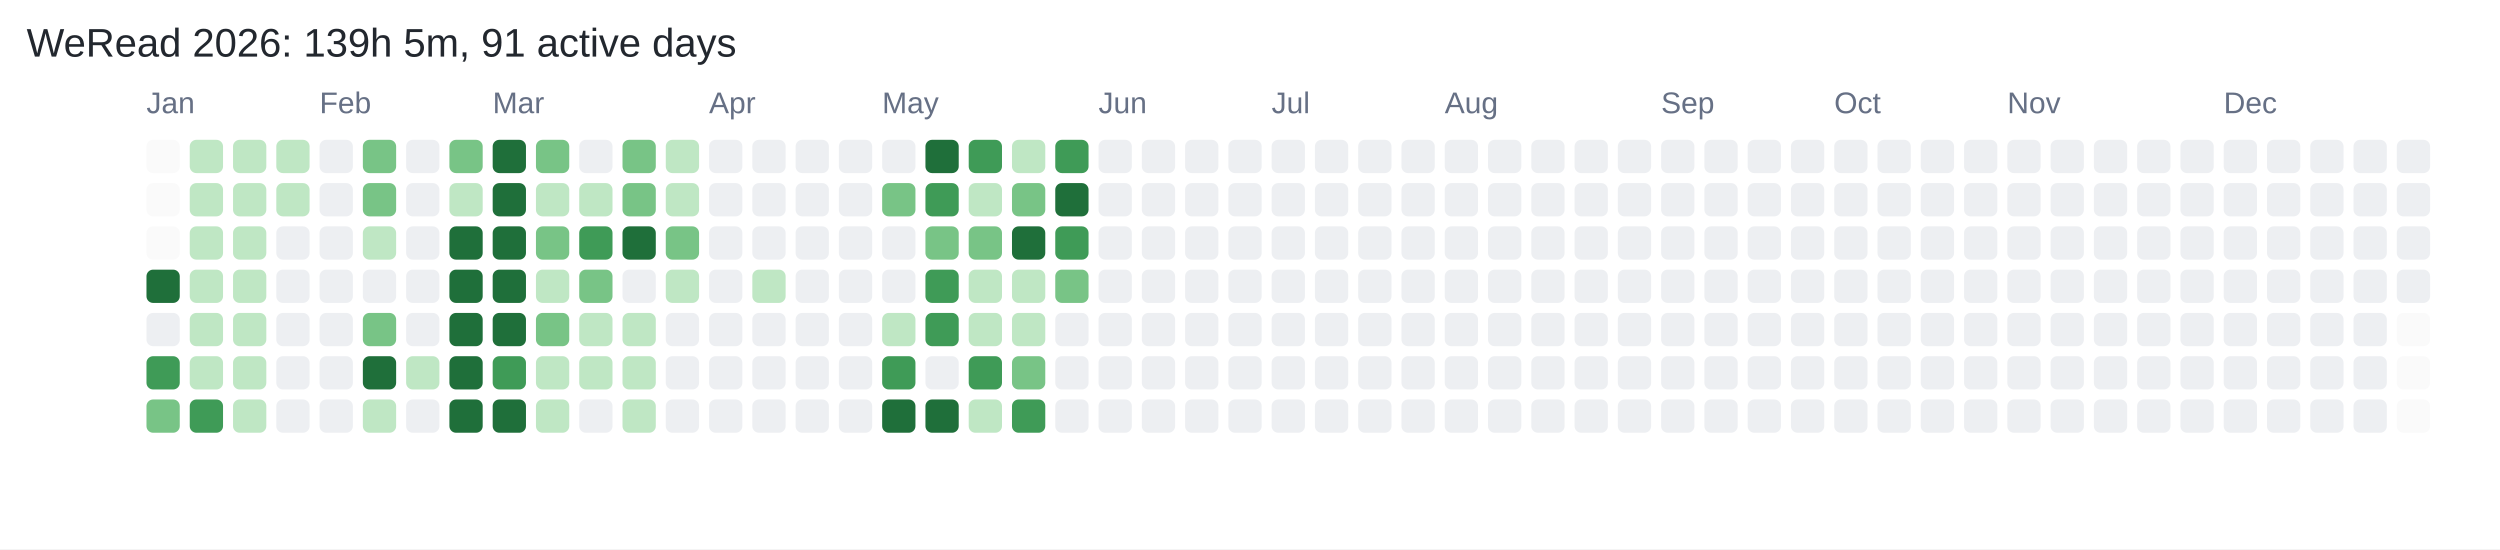
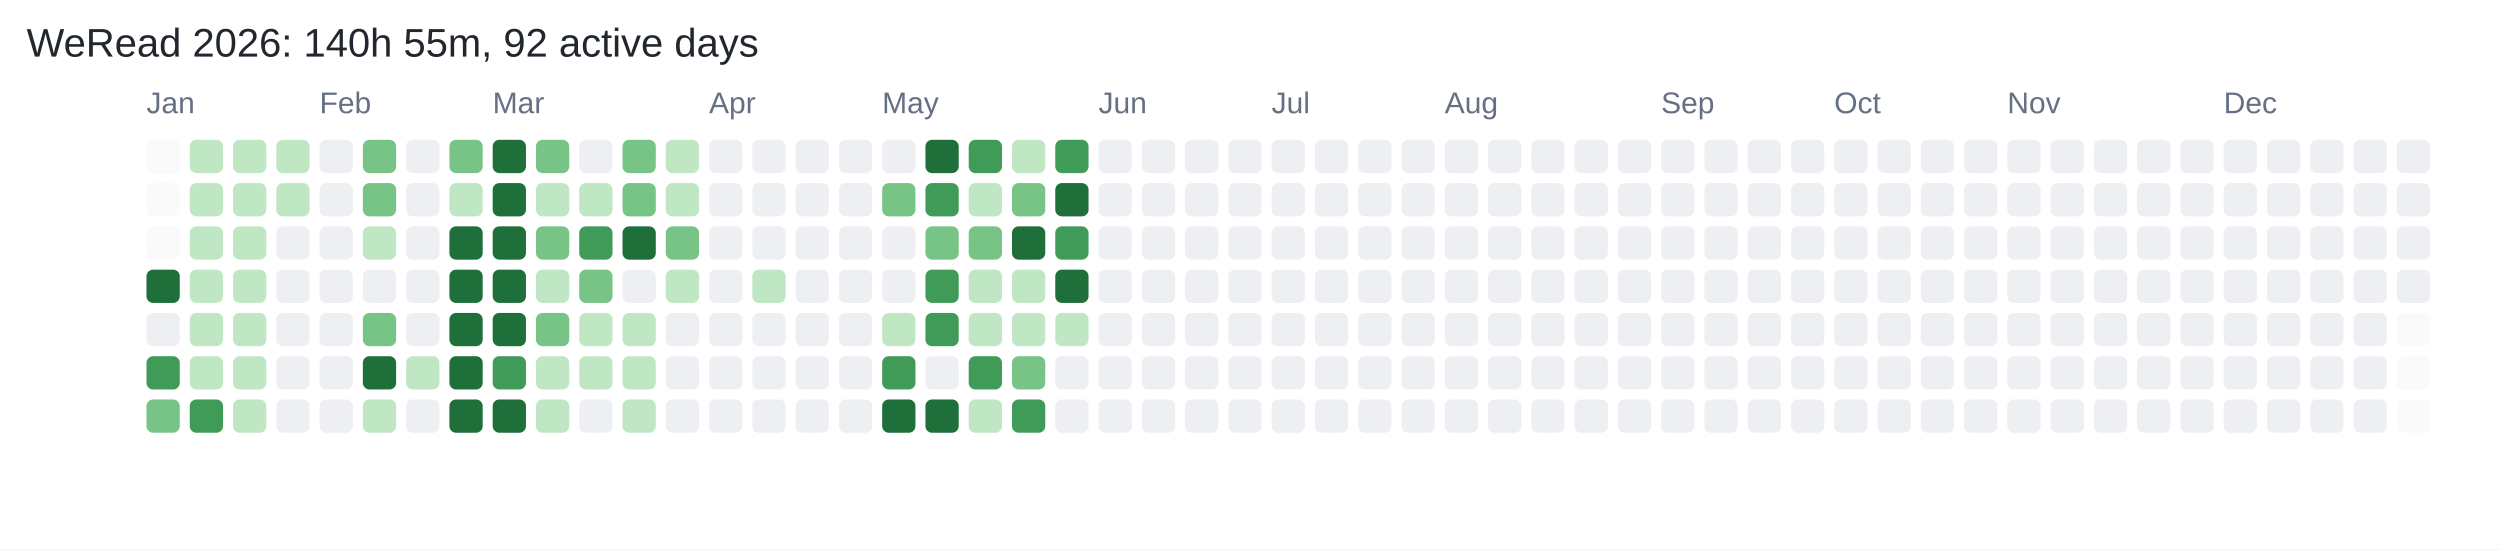
<svg xmlns="http://www.w3.org/2000/svg" width="751" height="165" viewBox="0 0 751 165">
  <rect width="100%" height="100%" fill="#FFFFFF" />
-   <text x="8" y="17" fill="#22272E" font-family="Arial,sans-serif" font-size="12">WeRead 2026: 139h 5m, 91 active days</text>
+   <text x="8" y="17" fill="#22272E" font-family="Arial,sans-serif" font-size="12">WeRead 2026: 140h 55m, 92 active days</text>
  <text x="44" y="34" fill="#667085" font-family="Arial,sans-serif" font-size="9">Jan</text>
  <text x="96" y="34" fill="#667085" font-family="Arial,sans-serif" font-size="9">Feb</text>
  <text x="148" y="34" fill="#667085" font-family="Arial,sans-serif" font-size="9">Mar</text>
  <text x="213" y="34" fill="#667085" font-family="Arial,sans-serif" font-size="9">Apr</text>
  <text x="265" y="34" fill="#667085" font-family="Arial,sans-serif" font-size="9">May</text>
  <text x="330" y="34" fill="#667085" font-family="Arial,sans-serif" font-size="9">Jun</text>
  <text x="382" y="34" fill="#667085" font-family="Arial,sans-serif" font-size="9">Jul</text>
  <text x="434" y="34" fill="#667085" font-family="Arial,sans-serif" font-size="9">Aug</text>
  <text x="499" y="34" fill="#667085" font-family="Arial,sans-serif" font-size="9">Sep</text>
  <text x="551" y="34" fill="#667085" font-family="Arial,sans-serif" font-size="9">Oct</text>
  <text x="603" y="34" fill="#667085" font-family="Arial,sans-serif" font-size="9">Nov</text>
  <text x="668" y="34" fill="#667085" font-family="Arial,sans-serif" font-size="9">Dec</text>
  <rect x="44" y="42" width="10" height="10" rx="2" fill="#FAFAFA" />
  <rect x="44" y="55" width="10" height="10" rx="2" fill="#FAFAFA" />
  <rect x="44" y="68" width="10" height="10" rx="2" fill="#FAFAFA" />
  <rect x="44" y="81" width="10" height="10" rx="2" fill="#1F6F3A" />
  <rect x="44" y="94" width="10" height="10" rx="2" fill="#EDEFF2" />
  <rect x="44" y="107" width="10" height="10" rx="2" fill="#3F9B57" />
  <rect x="44" y="120" width="10" height="10" rx="2" fill="#78C486" />
  <rect x="57" y="42" width="10" height="10" rx="2" fill="#BFE7C4" />
  <rect x="57" y="55" width="10" height="10" rx="2" fill="#BFE7C4" />
  <rect x="57" y="68" width="10" height="10" rx="2" fill="#BFE7C4" />
  <rect x="57" y="81" width="10" height="10" rx="2" fill="#BFE7C4" />
  <rect x="57" y="94" width="10" height="10" rx="2" fill="#BFE7C4" />
  <rect x="57" y="107" width="10" height="10" rx="2" fill="#BFE7C4" />
  <rect x="57" y="120" width="10" height="10" rx="2" fill="#3F9B57" />
  <rect x="70" y="42" width="10" height="10" rx="2" fill="#BFE7C4" />
  <rect x="70" y="55" width="10" height="10" rx="2" fill="#BFE7C4" />
  <rect x="70" y="68" width="10" height="10" rx="2" fill="#BFE7C4" />
  <rect x="70" y="81" width="10" height="10" rx="2" fill="#BFE7C4" />
  <rect x="70" y="94" width="10" height="10" rx="2" fill="#BFE7C4" />
  <rect x="70" y="107" width="10" height="10" rx="2" fill="#BFE7C4" />
  <rect x="70" y="120" width="10" height="10" rx="2" fill="#BFE7C4" />
  <rect x="83" y="42" width="10" height="10" rx="2" fill="#BFE7C4" />
  <rect x="83" y="55" width="10" height="10" rx="2" fill="#BFE7C4" />
  <rect x="83" y="68" width="10" height="10" rx="2" fill="#EDEFF2" />
  <rect x="83" y="81" width="10" height="10" rx="2" fill="#EDEFF2" />
  <rect x="83" y="94" width="10" height="10" rx="2" fill="#EDEFF2" />
  <rect x="83" y="107" width="10" height="10" rx="2" fill="#EDEFF2" />
  <rect x="83" y="120" width="10" height="10" rx="2" fill="#EDEFF2" />
  <rect x="96" y="42" width="10" height="10" rx="2" fill="#EDEFF2" />
  <rect x="96" y="55" width="10" height="10" rx="2" fill="#EDEFF2" />
  <rect x="96" y="68" width="10" height="10" rx="2" fill="#EDEFF2" />
  <rect x="96" y="81" width="10" height="10" rx="2" fill="#EDEFF2" />
  <rect x="96" y="94" width="10" height="10" rx="2" fill="#EDEFF2" />
  <rect x="96" y="107" width="10" height="10" rx="2" fill="#EDEFF2" />
  <rect x="96" y="120" width="10" height="10" rx="2" fill="#EDEFF2" />
  <rect x="109" y="42" width="10" height="10" rx="2" fill="#78C486" />
  <rect x="109" y="55" width="10" height="10" rx="2" fill="#78C486" />
  <rect x="109" y="68" width="10" height="10" rx="2" fill="#BFE7C4" />
  <rect x="109" y="81" width="10" height="10" rx="2" fill="#EDEFF2" />
  <rect x="109" y="94" width="10" height="10" rx="2" fill="#78C486" />
  <rect x="109" y="107" width="10" height="10" rx="2" fill="#1F6F3A" />
  <rect x="109" y="120" width="10" height="10" rx="2" fill="#BFE7C4" />
  <rect x="122" y="42" width="10" height="10" rx="2" fill="#EDEFF2" />
  <rect x="122" y="55" width="10" height="10" rx="2" fill="#EDEFF2" />
  <rect x="122" y="68" width="10" height="10" rx="2" fill="#EDEFF2" />
  <rect x="122" y="81" width="10" height="10" rx="2" fill="#EDEFF2" />
  <rect x="122" y="94" width="10" height="10" rx="2" fill="#EDEFF2" />
  <rect x="122" y="107" width="10" height="10" rx="2" fill="#BFE7C4" />
  <rect x="122" y="120" width="10" height="10" rx="2" fill="#EDEFF2" />
  <rect x="135" y="42" width="10" height="10" rx="2" fill="#78C486" />
  <rect x="135" y="55" width="10" height="10" rx="2" fill="#BFE7C4" />
  <rect x="135" y="68" width="10" height="10" rx="2" fill="#1F6F3A" />
  <rect x="135" y="81" width="10" height="10" rx="2" fill="#1F6F3A" />
  <rect x="135" y="94" width="10" height="10" rx="2" fill="#1F6F3A" />
  <rect x="135" y="107" width="10" height="10" rx="2" fill="#1F6F3A" />
  <rect x="135" y="120" width="10" height="10" rx="2" fill="#1F6F3A" />
  <rect x="148" y="42" width="10" height="10" rx="2" fill="#1F6F3A" />
  <rect x="148" y="55" width="10" height="10" rx="2" fill="#1F6F3A" />
  <rect x="148" y="68" width="10" height="10" rx="2" fill="#1F6F3A" />
  <rect x="148" y="81" width="10" height="10" rx="2" fill="#1F6F3A" />
  <rect x="148" y="94" width="10" height="10" rx="2" fill="#1F6F3A" />
  <rect x="148" y="107" width="10" height="10" rx="2" fill="#3F9B57" />
  <rect x="148" y="120" width="10" height="10" rx="2" fill="#1F6F3A" />
  <rect x="161" y="42" width="10" height="10" rx="2" fill="#78C486" />
  <rect x="161" y="55" width="10" height="10" rx="2" fill="#BFE7C4" />
  <rect x="161" y="68" width="10" height="10" rx="2" fill="#78C486" />
  <rect x="161" y="81" width="10" height="10" rx="2" fill="#BFE7C4" />
  <rect x="161" y="94" width="10" height="10" rx="2" fill="#78C486" />
  <rect x="161" y="107" width="10" height="10" rx="2" fill="#BFE7C4" />
  <rect x="161" y="120" width="10" height="10" rx="2" fill="#BFE7C4" />
  <rect x="174" y="42" width="10" height="10" rx="2" fill="#EDEFF2" />
  <rect x="174" y="55" width="10" height="10" rx="2" fill="#BFE7C4" />
  <rect x="174" y="68" width="10" height="10" rx="2" fill="#3F9B57" />
  <rect x="174" y="81" width="10" height="10" rx="2" fill="#78C486" />
  <rect x="174" y="94" width="10" height="10" rx="2" fill="#BFE7C4" />
  <rect x="174" y="107" width="10" height="10" rx="2" fill="#BFE7C4" />
  <rect x="174" y="120" width="10" height="10" rx="2" fill="#EDEFF2" />
  <rect x="187" y="42" width="10" height="10" rx="2" fill="#78C486" />
  <rect x="187" y="55" width="10" height="10" rx="2" fill="#78C486" />
  <rect x="187" y="68" width="10" height="10" rx="2" fill="#1F6F3A" />
  <rect x="187" y="81" width="10" height="10" rx="2" fill="#EDEFF2" />
  <rect x="187" y="94" width="10" height="10" rx="2" fill="#BFE7C4" />
  <rect x="187" y="107" width="10" height="10" rx="2" fill="#BFE7C4" />
  <rect x="187" y="120" width="10" height="10" rx="2" fill="#BFE7C4" />
  <rect x="200" y="42" width="10" height="10" rx="2" fill="#BFE7C4" />
  <rect x="200" y="55" width="10" height="10" rx="2" fill="#BFE7C4" />
  <rect x="200" y="68" width="10" height="10" rx="2" fill="#78C486" />
  <rect x="200" y="81" width="10" height="10" rx="2" fill="#BFE7C4" />
  <rect x="200" y="94" width="10" height="10" rx="2" fill="#EDEFF2" />
  <rect x="200" y="107" width="10" height="10" rx="2" fill="#EDEFF2" />
  <rect x="200" y="120" width="10" height="10" rx="2" fill="#EDEFF2" />
  <rect x="213" y="42" width="10" height="10" rx="2" fill="#EDEFF2" />
  <rect x="213" y="55" width="10" height="10" rx="2" fill="#EDEFF2" />
  <rect x="213" y="68" width="10" height="10" rx="2" fill="#EDEFF2" />
  <rect x="213" y="81" width="10" height="10" rx="2" fill="#EDEFF2" />
  <rect x="213" y="94" width="10" height="10" rx="2" fill="#EDEFF2" />
  <rect x="213" y="107" width="10" height="10" rx="2" fill="#EDEFF2" />
  <rect x="213" y="120" width="10" height="10" rx="2" fill="#EDEFF2" />
  <rect x="226" y="42" width="10" height="10" rx="2" fill="#EDEFF2" />
  <rect x="226" y="55" width="10" height="10" rx="2" fill="#EDEFF2" />
  <rect x="226" y="68" width="10" height="10" rx="2" fill="#EDEFF2" />
  <rect x="226" y="81" width="10" height="10" rx="2" fill="#BFE7C4" />
  <rect x="226" y="94" width="10" height="10" rx="2" fill="#EDEFF2" />
  <rect x="226" y="107" width="10" height="10" rx="2" fill="#EDEFF2" />
  <rect x="226" y="120" width="10" height="10" rx="2" fill="#EDEFF2" />
  <rect x="239" y="42" width="10" height="10" rx="2" fill="#EDEFF2" />
  <rect x="239" y="55" width="10" height="10" rx="2" fill="#EDEFF2" />
  <rect x="239" y="68" width="10" height="10" rx="2" fill="#EDEFF2" />
  <rect x="239" y="81" width="10" height="10" rx="2" fill="#EDEFF2" />
  <rect x="239" y="94" width="10" height="10" rx="2" fill="#EDEFF2" />
  <rect x="239" y="107" width="10" height="10" rx="2" fill="#EDEFF2" />
  <rect x="239" y="120" width="10" height="10" rx="2" fill="#EDEFF2" />
  <rect x="252" y="42" width="10" height="10" rx="2" fill="#EDEFF2" />
  <rect x="252" y="55" width="10" height="10" rx="2" fill="#EDEFF2" />
  <rect x="252" y="68" width="10" height="10" rx="2" fill="#EDEFF2" />
  <rect x="252" y="81" width="10" height="10" rx="2" fill="#EDEFF2" />
  <rect x="252" y="94" width="10" height="10" rx="2" fill="#EDEFF2" />
  <rect x="252" y="107" width="10" height="10" rx="2" fill="#EDEFF2" />
  <rect x="252" y="120" width="10" height="10" rx="2" fill="#EDEFF2" />
  <rect x="265" y="42" width="10" height="10" rx="2" fill="#EDEFF2" />
  <rect x="265" y="55" width="10" height="10" rx="2" fill="#78C486" />
  <rect x="265" y="68" width="10" height="10" rx="2" fill="#EDEFF2" />
  <rect x="265" y="81" width="10" height="10" rx="2" fill="#EDEFF2" />
  <rect x="265" y="94" width="10" height="10" rx="2" fill="#BFE7C4" />
  <rect x="265" y="107" width="10" height="10" rx="2" fill="#3F9B57" />
  <rect x="265" y="120" width="10" height="10" rx="2" fill="#1F6F3A" />
  <rect x="278" y="42" width="10" height="10" rx="2" fill="#1F6F3A" />
  <rect x="278" y="55" width="10" height="10" rx="2" fill="#3F9B57" />
  <rect x="278" y="68" width="10" height="10" rx="2" fill="#78C486" />
  <rect x="278" y="81" width="10" height="10" rx="2" fill="#3F9B57" />
  <rect x="278" y="94" width="10" height="10" rx="2" fill="#3F9B57" />
  <rect x="278" y="107" width="10" height="10" rx="2" fill="#EDEFF2" />
  <rect x="278" y="120" width="10" height="10" rx="2" fill="#1F6F3A" />
  <rect x="291" y="42" width="10" height="10" rx="2" fill="#3F9B57" />
  <rect x="291" y="55" width="10" height="10" rx="2" fill="#BFE7C4" />
  <rect x="291" y="68" width="10" height="10" rx="2" fill="#78C486" />
  <rect x="291" y="81" width="10" height="10" rx="2" fill="#BFE7C4" />
  <rect x="291" y="94" width="10" height="10" rx="2" fill="#BFE7C4" />
  <rect x="291" y="107" width="10" height="10" rx="2" fill="#3F9B57" />
  <rect x="291" y="120" width="10" height="10" rx="2" fill="#BFE7C4" />
  <rect x="304" y="42" width="10" height="10" rx="2" fill="#BFE7C4" />
  <rect x="304" y="55" width="10" height="10" rx="2" fill="#78C486" />
  <rect x="304" y="68" width="10" height="10" rx="2" fill="#1F6F3A" />
  <rect x="304" y="81" width="10" height="10" rx="2" fill="#BFE7C4" />
  <rect x="304" y="94" width="10" height="10" rx="2" fill="#BFE7C4" />
  <rect x="304" y="107" width="10" height="10" rx="2" fill="#78C486" />
  <rect x="304" y="120" width="10" height="10" rx="2" fill="#3F9B57" />
  <rect x="317" y="42" width="10" height="10" rx="2" fill="#3F9B57" />
  <rect x="317" y="55" width="10" height="10" rx="2" fill="#1F6F3A" />
  <rect x="317" y="68" width="10" height="10" rx="2" fill="#3F9B57" />
-   <rect x="317" y="81" width="10" height="10" rx="2" fill="#78C486" />
-   <rect x="317" y="94" width="10" height="10" rx="2" fill="#EDEFF2" />
+   <rect x="317" y="81" width="10" height="10" rx="2" fill="#1F6F3A" />
+   <rect x="317" y="94" width="10" height="10" rx="2" fill="#BFE7C4" />
  <rect x="317" y="107" width="10" height="10" rx="2" fill="#EDEFF2" />
  <rect x="317" y="120" width="10" height="10" rx="2" fill="#EDEFF2" />
  <rect x="330" y="42" width="10" height="10" rx="2" fill="#EDEFF2" />
  <rect x="330" y="55" width="10" height="10" rx="2" fill="#EDEFF2" />
  <rect x="330" y="68" width="10" height="10" rx="2" fill="#EDEFF2" />
  <rect x="330" y="81" width="10" height="10" rx="2" fill="#EDEFF2" />
  <rect x="330" y="94" width="10" height="10" rx="2" fill="#EDEFF2" />
  <rect x="330" y="107" width="10" height="10" rx="2" fill="#EDEFF2" />
  <rect x="330" y="120" width="10" height="10" rx="2" fill="#EDEFF2" />
  <rect x="343" y="42" width="10" height="10" rx="2" fill="#EDEFF2" />
  <rect x="343" y="55" width="10" height="10" rx="2" fill="#EDEFF2" />
  <rect x="343" y="68" width="10" height="10" rx="2" fill="#EDEFF2" />
  <rect x="343" y="81" width="10" height="10" rx="2" fill="#EDEFF2" />
  <rect x="343" y="94" width="10" height="10" rx="2" fill="#EDEFF2" />
  <rect x="343" y="107" width="10" height="10" rx="2" fill="#EDEFF2" />
  <rect x="343" y="120" width="10" height="10" rx="2" fill="#EDEFF2" />
  <rect x="356" y="42" width="10" height="10" rx="2" fill="#EDEFF2" />
  <rect x="356" y="55" width="10" height="10" rx="2" fill="#EDEFF2" />
  <rect x="356" y="68" width="10" height="10" rx="2" fill="#EDEFF2" />
  <rect x="356" y="81" width="10" height="10" rx="2" fill="#EDEFF2" />
  <rect x="356" y="94" width="10" height="10" rx="2" fill="#EDEFF2" />
  <rect x="356" y="107" width="10" height="10" rx="2" fill="#EDEFF2" />
  <rect x="356" y="120" width="10" height="10" rx="2" fill="#EDEFF2" />
  <rect x="369" y="42" width="10" height="10" rx="2" fill="#EDEFF2" />
  <rect x="369" y="55" width="10" height="10" rx="2" fill="#EDEFF2" />
  <rect x="369" y="68" width="10" height="10" rx="2" fill="#EDEFF2" />
  <rect x="369" y="81" width="10" height="10" rx="2" fill="#EDEFF2" />
  <rect x="369" y="94" width="10" height="10" rx="2" fill="#EDEFF2" />
  <rect x="369" y="107" width="10" height="10" rx="2" fill="#EDEFF2" />
  <rect x="369" y="120" width="10" height="10" rx="2" fill="#EDEFF2" />
  <rect x="382" y="42" width="10" height="10" rx="2" fill="#EDEFF2" />
  <rect x="382" y="55" width="10" height="10" rx="2" fill="#EDEFF2" />
  <rect x="382" y="68" width="10" height="10" rx="2" fill="#EDEFF2" />
  <rect x="382" y="81" width="10" height="10" rx="2" fill="#EDEFF2" />
  <rect x="382" y="94" width="10" height="10" rx="2" fill="#EDEFF2" />
  <rect x="382" y="107" width="10" height="10" rx="2" fill="#EDEFF2" />
  <rect x="382" y="120" width="10" height="10" rx="2" fill="#EDEFF2" />
  <rect x="395" y="42" width="10" height="10" rx="2" fill="#EDEFF2" />
  <rect x="395" y="55" width="10" height="10" rx="2" fill="#EDEFF2" />
  <rect x="395" y="68" width="10" height="10" rx="2" fill="#EDEFF2" />
  <rect x="395" y="81" width="10" height="10" rx="2" fill="#EDEFF2" />
  <rect x="395" y="94" width="10" height="10" rx="2" fill="#EDEFF2" />
  <rect x="395" y="107" width="10" height="10" rx="2" fill="#EDEFF2" />
  <rect x="395" y="120" width="10" height="10" rx="2" fill="#EDEFF2" />
  <rect x="408" y="42" width="10" height="10" rx="2" fill="#EDEFF2" />
  <rect x="408" y="55" width="10" height="10" rx="2" fill="#EDEFF2" />
  <rect x="408" y="68" width="10" height="10" rx="2" fill="#EDEFF2" />
  <rect x="408" y="81" width="10" height="10" rx="2" fill="#EDEFF2" />
  <rect x="408" y="94" width="10" height="10" rx="2" fill="#EDEFF2" />
  <rect x="408" y="107" width="10" height="10" rx="2" fill="#EDEFF2" />
  <rect x="408" y="120" width="10" height="10" rx="2" fill="#EDEFF2" />
  <rect x="421" y="42" width="10" height="10" rx="2" fill="#EDEFF2" />
  <rect x="421" y="55" width="10" height="10" rx="2" fill="#EDEFF2" />
  <rect x="421" y="68" width="10" height="10" rx="2" fill="#EDEFF2" />
  <rect x="421" y="81" width="10" height="10" rx="2" fill="#EDEFF2" />
  <rect x="421" y="94" width="10" height="10" rx="2" fill="#EDEFF2" />
  <rect x="421" y="107" width="10" height="10" rx="2" fill="#EDEFF2" />
  <rect x="421" y="120" width="10" height="10" rx="2" fill="#EDEFF2" />
  <rect x="434" y="42" width="10" height="10" rx="2" fill="#EDEFF2" />
  <rect x="434" y="55" width="10" height="10" rx="2" fill="#EDEFF2" />
  <rect x="434" y="68" width="10" height="10" rx="2" fill="#EDEFF2" />
  <rect x="434" y="81" width="10" height="10" rx="2" fill="#EDEFF2" />
  <rect x="434" y="94" width="10" height="10" rx="2" fill="#EDEFF2" />
  <rect x="434" y="107" width="10" height="10" rx="2" fill="#EDEFF2" />
  <rect x="434" y="120" width="10" height="10" rx="2" fill="#EDEFF2" />
  <rect x="447" y="42" width="10" height="10" rx="2" fill="#EDEFF2" />
  <rect x="447" y="55" width="10" height="10" rx="2" fill="#EDEFF2" />
  <rect x="447" y="68" width="10" height="10" rx="2" fill="#EDEFF2" />
  <rect x="447" y="81" width="10" height="10" rx="2" fill="#EDEFF2" />
  <rect x="447" y="94" width="10" height="10" rx="2" fill="#EDEFF2" />
  <rect x="447" y="107" width="10" height="10" rx="2" fill="#EDEFF2" />
  <rect x="447" y="120" width="10" height="10" rx="2" fill="#EDEFF2" />
  <rect x="460" y="42" width="10" height="10" rx="2" fill="#EDEFF2" />
  <rect x="460" y="55" width="10" height="10" rx="2" fill="#EDEFF2" />
  <rect x="460" y="68" width="10" height="10" rx="2" fill="#EDEFF2" />
  <rect x="460" y="81" width="10" height="10" rx="2" fill="#EDEFF2" />
  <rect x="460" y="94" width="10" height="10" rx="2" fill="#EDEFF2" />
  <rect x="460" y="107" width="10" height="10" rx="2" fill="#EDEFF2" />
  <rect x="460" y="120" width="10" height="10" rx="2" fill="#EDEFF2" />
  <rect x="473" y="42" width="10" height="10" rx="2" fill="#EDEFF2" />
  <rect x="473" y="55" width="10" height="10" rx="2" fill="#EDEFF2" />
  <rect x="473" y="68" width="10" height="10" rx="2" fill="#EDEFF2" />
  <rect x="473" y="81" width="10" height="10" rx="2" fill="#EDEFF2" />
  <rect x="473" y="94" width="10" height="10" rx="2" fill="#EDEFF2" />
  <rect x="473" y="107" width="10" height="10" rx="2" fill="#EDEFF2" />
  <rect x="473" y="120" width="10" height="10" rx="2" fill="#EDEFF2" />
  <rect x="486" y="42" width="10" height="10" rx="2" fill="#EDEFF2" />
  <rect x="486" y="55" width="10" height="10" rx="2" fill="#EDEFF2" />
  <rect x="486" y="68" width="10" height="10" rx="2" fill="#EDEFF2" />
  <rect x="486" y="81" width="10" height="10" rx="2" fill="#EDEFF2" />
  <rect x="486" y="94" width="10" height="10" rx="2" fill="#EDEFF2" />
  <rect x="486" y="107" width="10" height="10" rx="2" fill="#EDEFF2" />
  <rect x="486" y="120" width="10" height="10" rx="2" fill="#EDEFF2" />
  <rect x="499" y="42" width="10" height="10" rx="2" fill="#EDEFF2" />
  <rect x="499" y="55" width="10" height="10" rx="2" fill="#EDEFF2" />
  <rect x="499" y="68" width="10" height="10" rx="2" fill="#EDEFF2" />
  <rect x="499" y="81" width="10" height="10" rx="2" fill="#EDEFF2" />
  <rect x="499" y="94" width="10" height="10" rx="2" fill="#EDEFF2" />
  <rect x="499" y="107" width="10" height="10" rx="2" fill="#EDEFF2" />
  <rect x="499" y="120" width="10" height="10" rx="2" fill="#EDEFF2" />
  <rect x="512" y="42" width="10" height="10" rx="2" fill="#EDEFF2" />
  <rect x="512" y="55" width="10" height="10" rx="2" fill="#EDEFF2" />
  <rect x="512" y="68" width="10" height="10" rx="2" fill="#EDEFF2" />
  <rect x="512" y="81" width="10" height="10" rx="2" fill="#EDEFF2" />
  <rect x="512" y="94" width="10" height="10" rx="2" fill="#EDEFF2" />
  <rect x="512" y="107" width="10" height="10" rx="2" fill="#EDEFF2" />
  <rect x="512" y="120" width="10" height="10" rx="2" fill="#EDEFF2" />
  <rect x="525" y="42" width="10" height="10" rx="2" fill="#EDEFF2" />
  <rect x="525" y="55" width="10" height="10" rx="2" fill="#EDEFF2" />
  <rect x="525" y="68" width="10" height="10" rx="2" fill="#EDEFF2" />
  <rect x="525" y="81" width="10" height="10" rx="2" fill="#EDEFF2" />
  <rect x="525" y="94" width="10" height="10" rx="2" fill="#EDEFF2" />
  <rect x="525" y="107" width="10" height="10" rx="2" fill="#EDEFF2" />
  <rect x="525" y="120" width="10" height="10" rx="2" fill="#EDEFF2" />
  <rect x="538" y="42" width="10" height="10" rx="2" fill="#EDEFF2" />
  <rect x="538" y="55" width="10" height="10" rx="2" fill="#EDEFF2" />
  <rect x="538" y="68" width="10" height="10" rx="2" fill="#EDEFF2" />
  <rect x="538" y="81" width="10" height="10" rx="2" fill="#EDEFF2" />
  <rect x="538" y="94" width="10" height="10" rx="2" fill="#EDEFF2" />
  <rect x="538" y="107" width="10" height="10" rx="2" fill="#EDEFF2" />
  <rect x="538" y="120" width="10" height="10" rx="2" fill="#EDEFF2" />
  <rect x="551" y="42" width="10" height="10" rx="2" fill="#EDEFF2" />
  <rect x="551" y="55" width="10" height="10" rx="2" fill="#EDEFF2" />
  <rect x="551" y="68" width="10" height="10" rx="2" fill="#EDEFF2" />
  <rect x="551" y="81" width="10" height="10" rx="2" fill="#EDEFF2" />
  <rect x="551" y="94" width="10" height="10" rx="2" fill="#EDEFF2" />
  <rect x="551" y="107" width="10" height="10" rx="2" fill="#EDEFF2" />
  <rect x="551" y="120" width="10" height="10" rx="2" fill="#EDEFF2" />
  <rect x="564" y="42" width="10" height="10" rx="2" fill="#EDEFF2" />
  <rect x="564" y="55" width="10" height="10" rx="2" fill="#EDEFF2" />
  <rect x="564" y="68" width="10" height="10" rx="2" fill="#EDEFF2" />
  <rect x="564" y="81" width="10" height="10" rx="2" fill="#EDEFF2" />
  <rect x="564" y="94" width="10" height="10" rx="2" fill="#EDEFF2" />
  <rect x="564" y="107" width="10" height="10" rx="2" fill="#EDEFF2" />
  <rect x="564" y="120" width="10" height="10" rx="2" fill="#EDEFF2" />
  <rect x="577" y="42" width="10" height="10" rx="2" fill="#EDEFF2" />
  <rect x="577" y="55" width="10" height="10" rx="2" fill="#EDEFF2" />
  <rect x="577" y="68" width="10" height="10" rx="2" fill="#EDEFF2" />
  <rect x="577" y="81" width="10" height="10" rx="2" fill="#EDEFF2" />
  <rect x="577" y="94" width="10" height="10" rx="2" fill="#EDEFF2" />
  <rect x="577" y="107" width="10" height="10" rx="2" fill="#EDEFF2" />
  <rect x="577" y="120" width="10" height="10" rx="2" fill="#EDEFF2" />
  <rect x="590" y="42" width="10" height="10" rx="2" fill="#EDEFF2" />
  <rect x="590" y="55" width="10" height="10" rx="2" fill="#EDEFF2" />
  <rect x="590" y="68" width="10" height="10" rx="2" fill="#EDEFF2" />
  <rect x="590" y="81" width="10" height="10" rx="2" fill="#EDEFF2" />
  <rect x="590" y="94" width="10" height="10" rx="2" fill="#EDEFF2" />
  <rect x="590" y="107" width="10" height="10" rx="2" fill="#EDEFF2" />
  <rect x="590" y="120" width="10" height="10" rx="2" fill="#EDEFF2" />
  <rect x="603" y="42" width="10" height="10" rx="2" fill="#EDEFF2" />
  <rect x="603" y="55" width="10" height="10" rx="2" fill="#EDEFF2" />
  <rect x="603" y="68" width="10" height="10" rx="2" fill="#EDEFF2" />
  <rect x="603" y="81" width="10" height="10" rx="2" fill="#EDEFF2" />
  <rect x="603" y="94" width="10" height="10" rx="2" fill="#EDEFF2" />
  <rect x="603" y="107" width="10" height="10" rx="2" fill="#EDEFF2" />
  <rect x="603" y="120" width="10" height="10" rx="2" fill="#EDEFF2" />
  <rect x="616" y="42" width="10" height="10" rx="2" fill="#EDEFF2" />
  <rect x="616" y="55" width="10" height="10" rx="2" fill="#EDEFF2" />
  <rect x="616" y="68" width="10" height="10" rx="2" fill="#EDEFF2" />
  <rect x="616" y="81" width="10" height="10" rx="2" fill="#EDEFF2" />
  <rect x="616" y="94" width="10" height="10" rx="2" fill="#EDEFF2" />
  <rect x="616" y="107" width="10" height="10" rx="2" fill="#EDEFF2" />
  <rect x="616" y="120" width="10" height="10" rx="2" fill="#EDEFF2" />
  <rect x="629" y="42" width="10" height="10" rx="2" fill="#EDEFF2" />
  <rect x="629" y="55" width="10" height="10" rx="2" fill="#EDEFF2" />
  <rect x="629" y="68" width="10" height="10" rx="2" fill="#EDEFF2" />
  <rect x="629" y="81" width="10" height="10" rx="2" fill="#EDEFF2" />
  <rect x="629" y="94" width="10" height="10" rx="2" fill="#EDEFF2" />
  <rect x="629" y="107" width="10" height="10" rx="2" fill="#EDEFF2" />
  <rect x="629" y="120" width="10" height="10" rx="2" fill="#EDEFF2" />
  <rect x="642" y="42" width="10" height="10" rx="2" fill="#EDEFF2" />
  <rect x="642" y="55" width="10" height="10" rx="2" fill="#EDEFF2" />
  <rect x="642" y="68" width="10" height="10" rx="2" fill="#EDEFF2" />
  <rect x="642" y="81" width="10" height="10" rx="2" fill="#EDEFF2" />
  <rect x="642" y="94" width="10" height="10" rx="2" fill="#EDEFF2" />
  <rect x="642" y="107" width="10" height="10" rx="2" fill="#EDEFF2" />
  <rect x="642" y="120" width="10" height="10" rx="2" fill="#EDEFF2" />
  <rect x="655" y="42" width="10" height="10" rx="2" fill="#EDEFF2" />
  <rect x="655" y="55" width="10" height="10" rx="2" fill="#EDEFF2" />
  <rect x="655" y="68" width="10" height="10" rx="2" fill="#EDEFF2" />
  <rect x="655" y="81" width="10" height="10" rx="2" fill="#EDEFF2" />
  <rect x="655" y="94" width="10" height="10" rx="2" fill="#EDEFF2" />
  <rect x="655" y="107" width="10" height="10" rx="2" fill="#EDEFF2" />
  <rect x="655" y="120" width="10" height="10" rx="2" fill="#EDEFF2" />
  <rect x="668" y="42" width="10" height="10" rx="2" fill="#EDEFF2" />
  <rect x="668" y="55" width="10" height="10" rx="2" fill="#EDEFF2" />
  <rect x="668" y="68" width="10" height="10" rx="2" fill="#EDEFF2" />
  <rect x="668" y="81" width="10" height="10" rx="2" fill="#EDEFF2" />
  <rect x="668" y="94" width="10" height="10" rx="2" fill="#EDEFF2" />
  <rect x="668" y="107" width="10" height="10" rx="2" fill="#EDEFF2" />
  <rect x="668" y="120" width="10" height="10" rx="2" fill="#EDEFF2" />
  <rect x="681" y="42" width="10" height="10" rx="2" fill="#EDEFF2" />
  <rect x="681" y="55" width="10" height="10" rx="2" fill="#EDEFF2" />
  <rect x="681" y="68" width="10" height="10" rx="2" fill="#EDEFF2" />
  <rect x="681" y="81" width="10" height="10" rx="2" fill="#EDEFF2" />
  <rect x="681" y="94" width="10" height="10" rx="2" fill="#EDEFF2" />
  <rect x="681" y="107" width="10" height="10" rx="2" fill="#EDEFF2" />
  <rect x="681" y="120" width="10" height="10" rx="2" fill="#EDEFF2" />
  <rect x="694" y="42" width="10" height="10" rx="2" fill="#EDEFF2" />
  <rect x="694" y="55" width="10" height="10" rx="2" fill="#EDEFF2" />
  <rect x="694" y="68" width="10" height="10" rx="2" fill="#EDEFF2" />
  <rect x="694" y="81" width="10" height="10" rx="2" fill="#EDEFF2" />
  <rect x="694" y="94" width="10" height="10" rx="2" fill="#EDEFF2" />
  <rect x="694" y="107" width="10" height="10" rx="2" fill="#EDEFF2" />
  <rect x="694" y="120" width="10" height="10" rx="2" fill="#EDEFF2" />
  <rect x="707" y="42" width="10" height="10" rx="2" fill="#EDEFF2" />
  <rect x="707" y="55" width="10" height="10" rx="2" fill="#EDEFF2" />
  <rect x="707" y="68" width="10" height="10" rx="2" fill="#EDEFF2" />
  <rect x="707" y="81" width="10" height="10" rx="2" fill="#EDEFF2" />
  <rect x="707" y="94" width="10" height="10" rx="2" fill="#EDEFF2" />
  <rect x="707" y="107" width="10" height="10" rx="2" fill="#EDEFF2" />
  <rect x="707" y="120" width="10" height="10" rx="2" fill="#EDEFF2" />
  <rect x="720" y="42" width="10" height="10" rx="2" fill="#EDEFF2" />
  <rect x="720" y="55" width="10" height="10" rx="2" fill="#EDEFF2" />
  <rect x="720" y="68" width="10" height="10" rx="2" fill="#EDEFF2" />
  <rect x="720" y="81" width="10" height="10" rx="2" fill="#EDEFF2" />
  <rect x="720" y="94" width="10" height="10" rx="2" fill="#FAFAFA" />
  <rect x="720" y="107" width="10" height="10" rx="2" fill="#FAFAFA" />
  <rect x="720" y="120" width="10" height="10" rx="2" fill="#FAFAFA" />
</svg>
